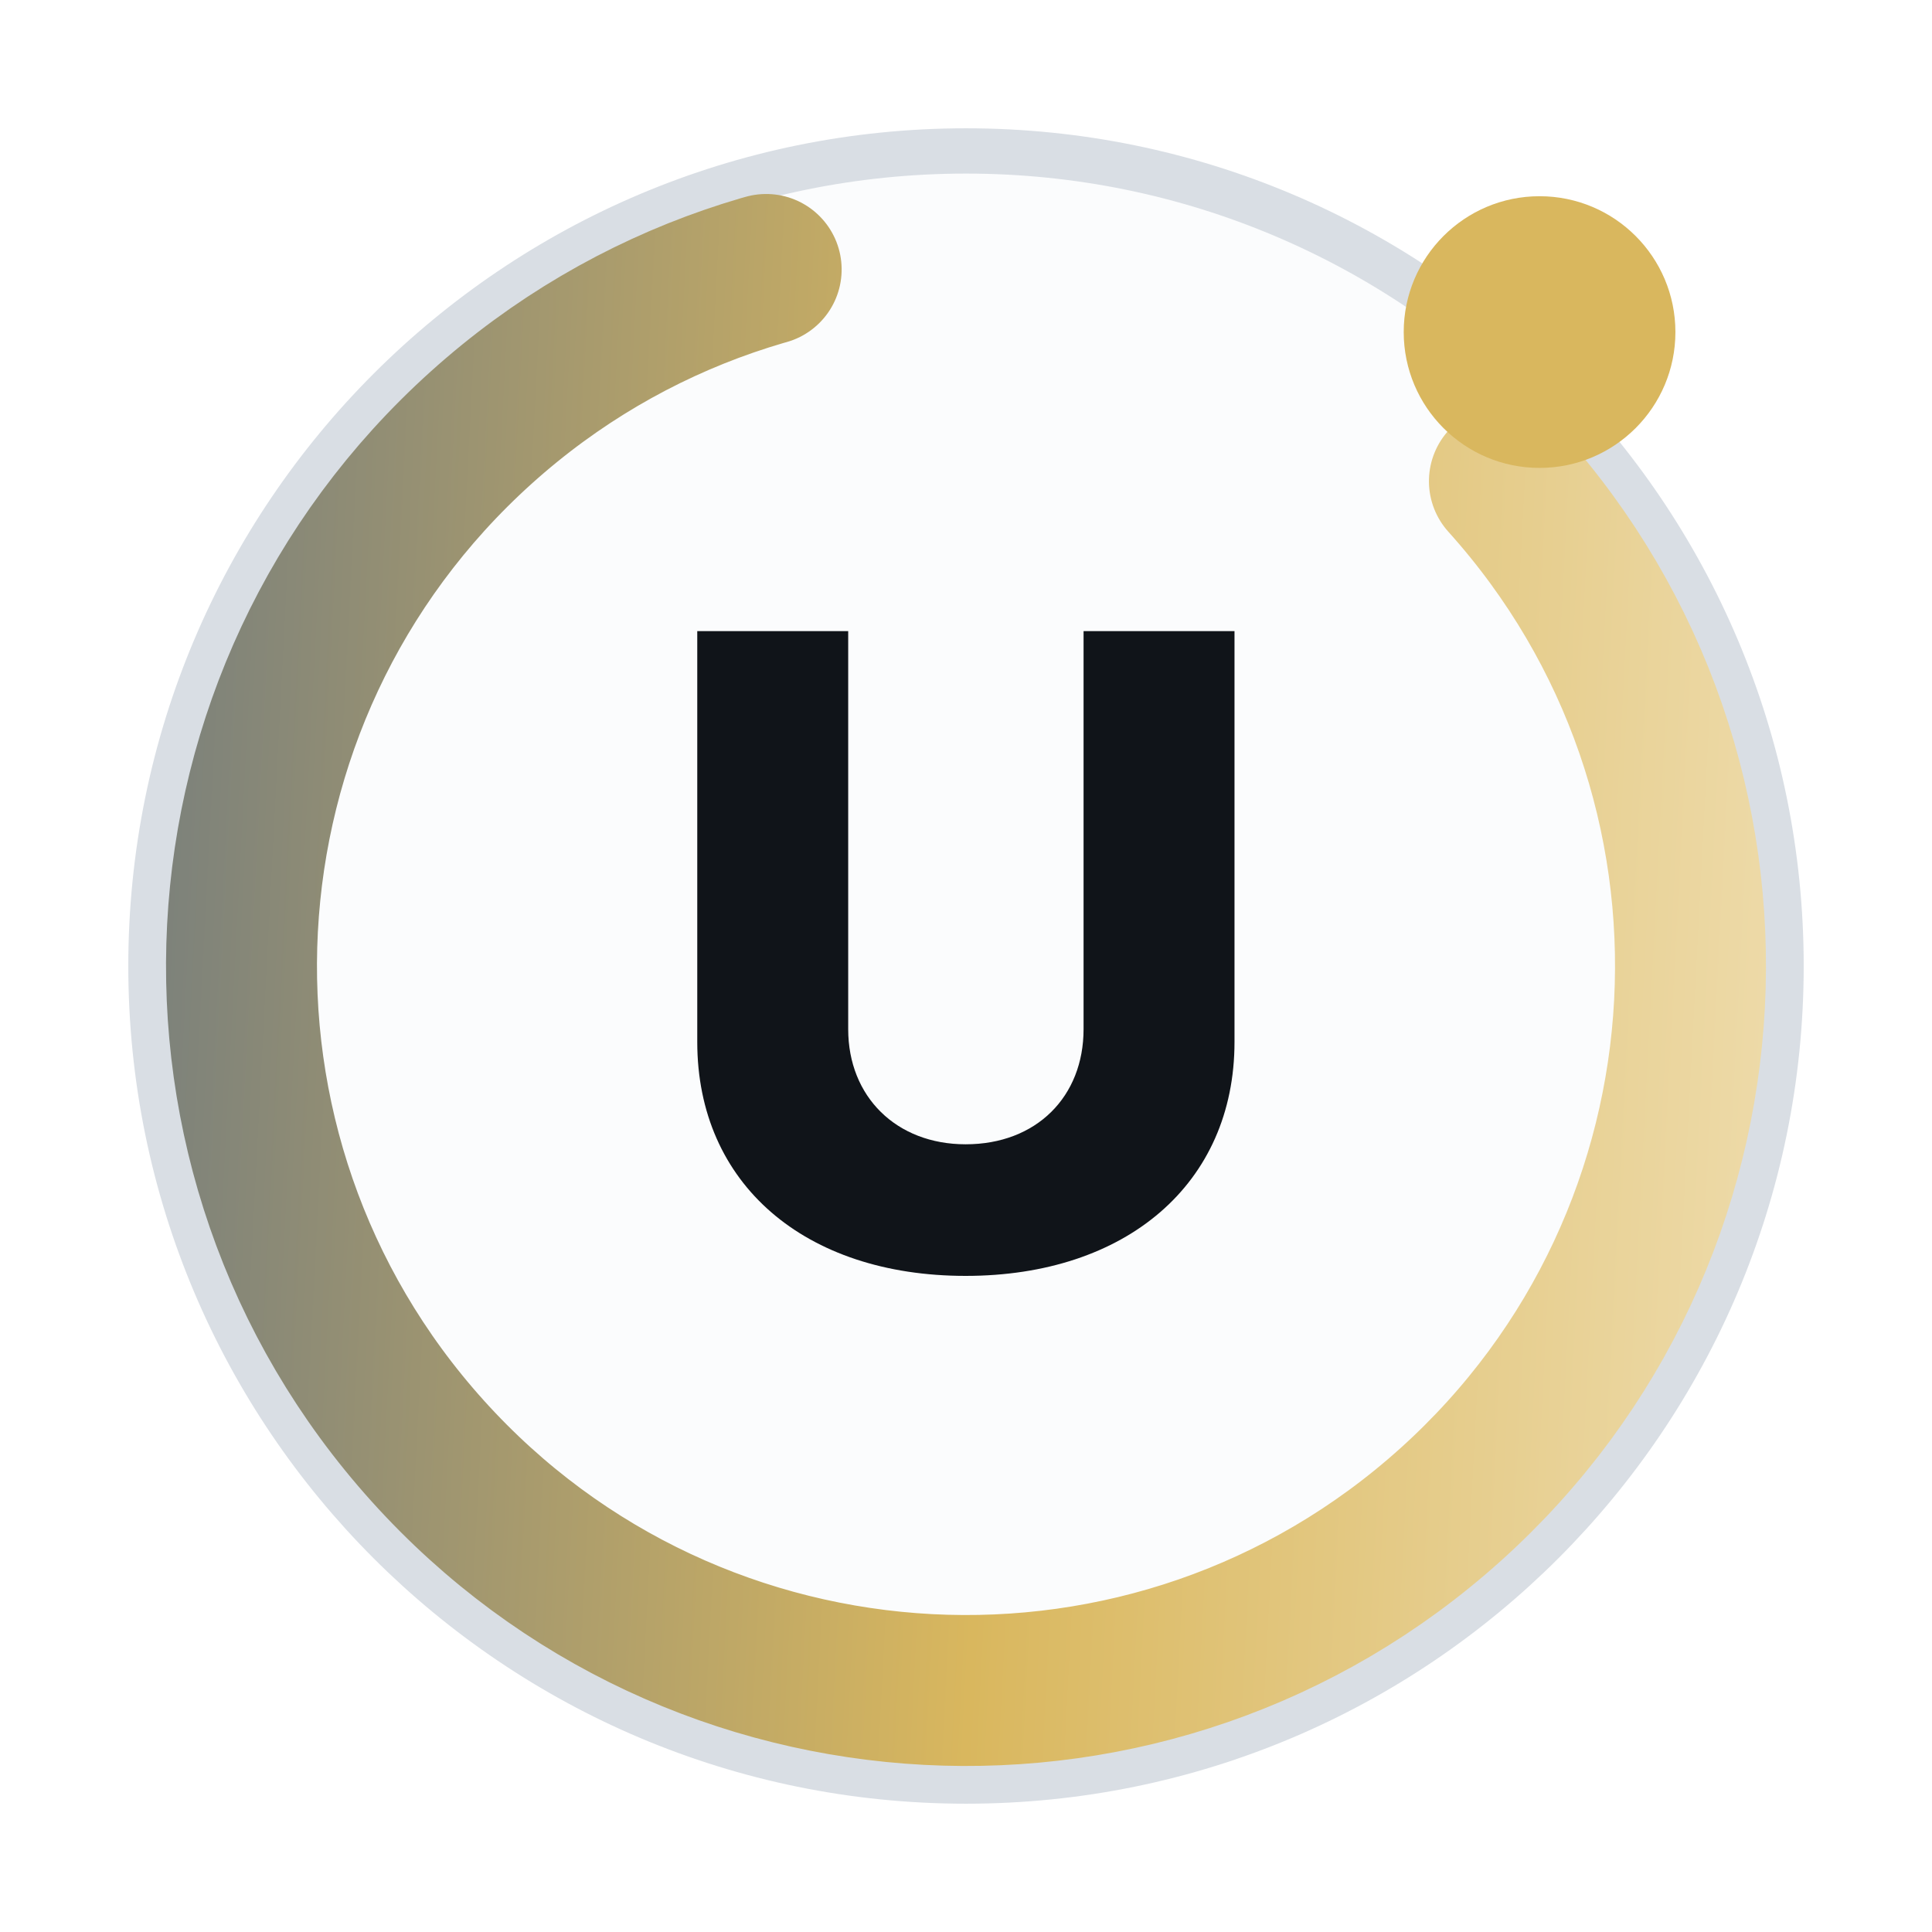
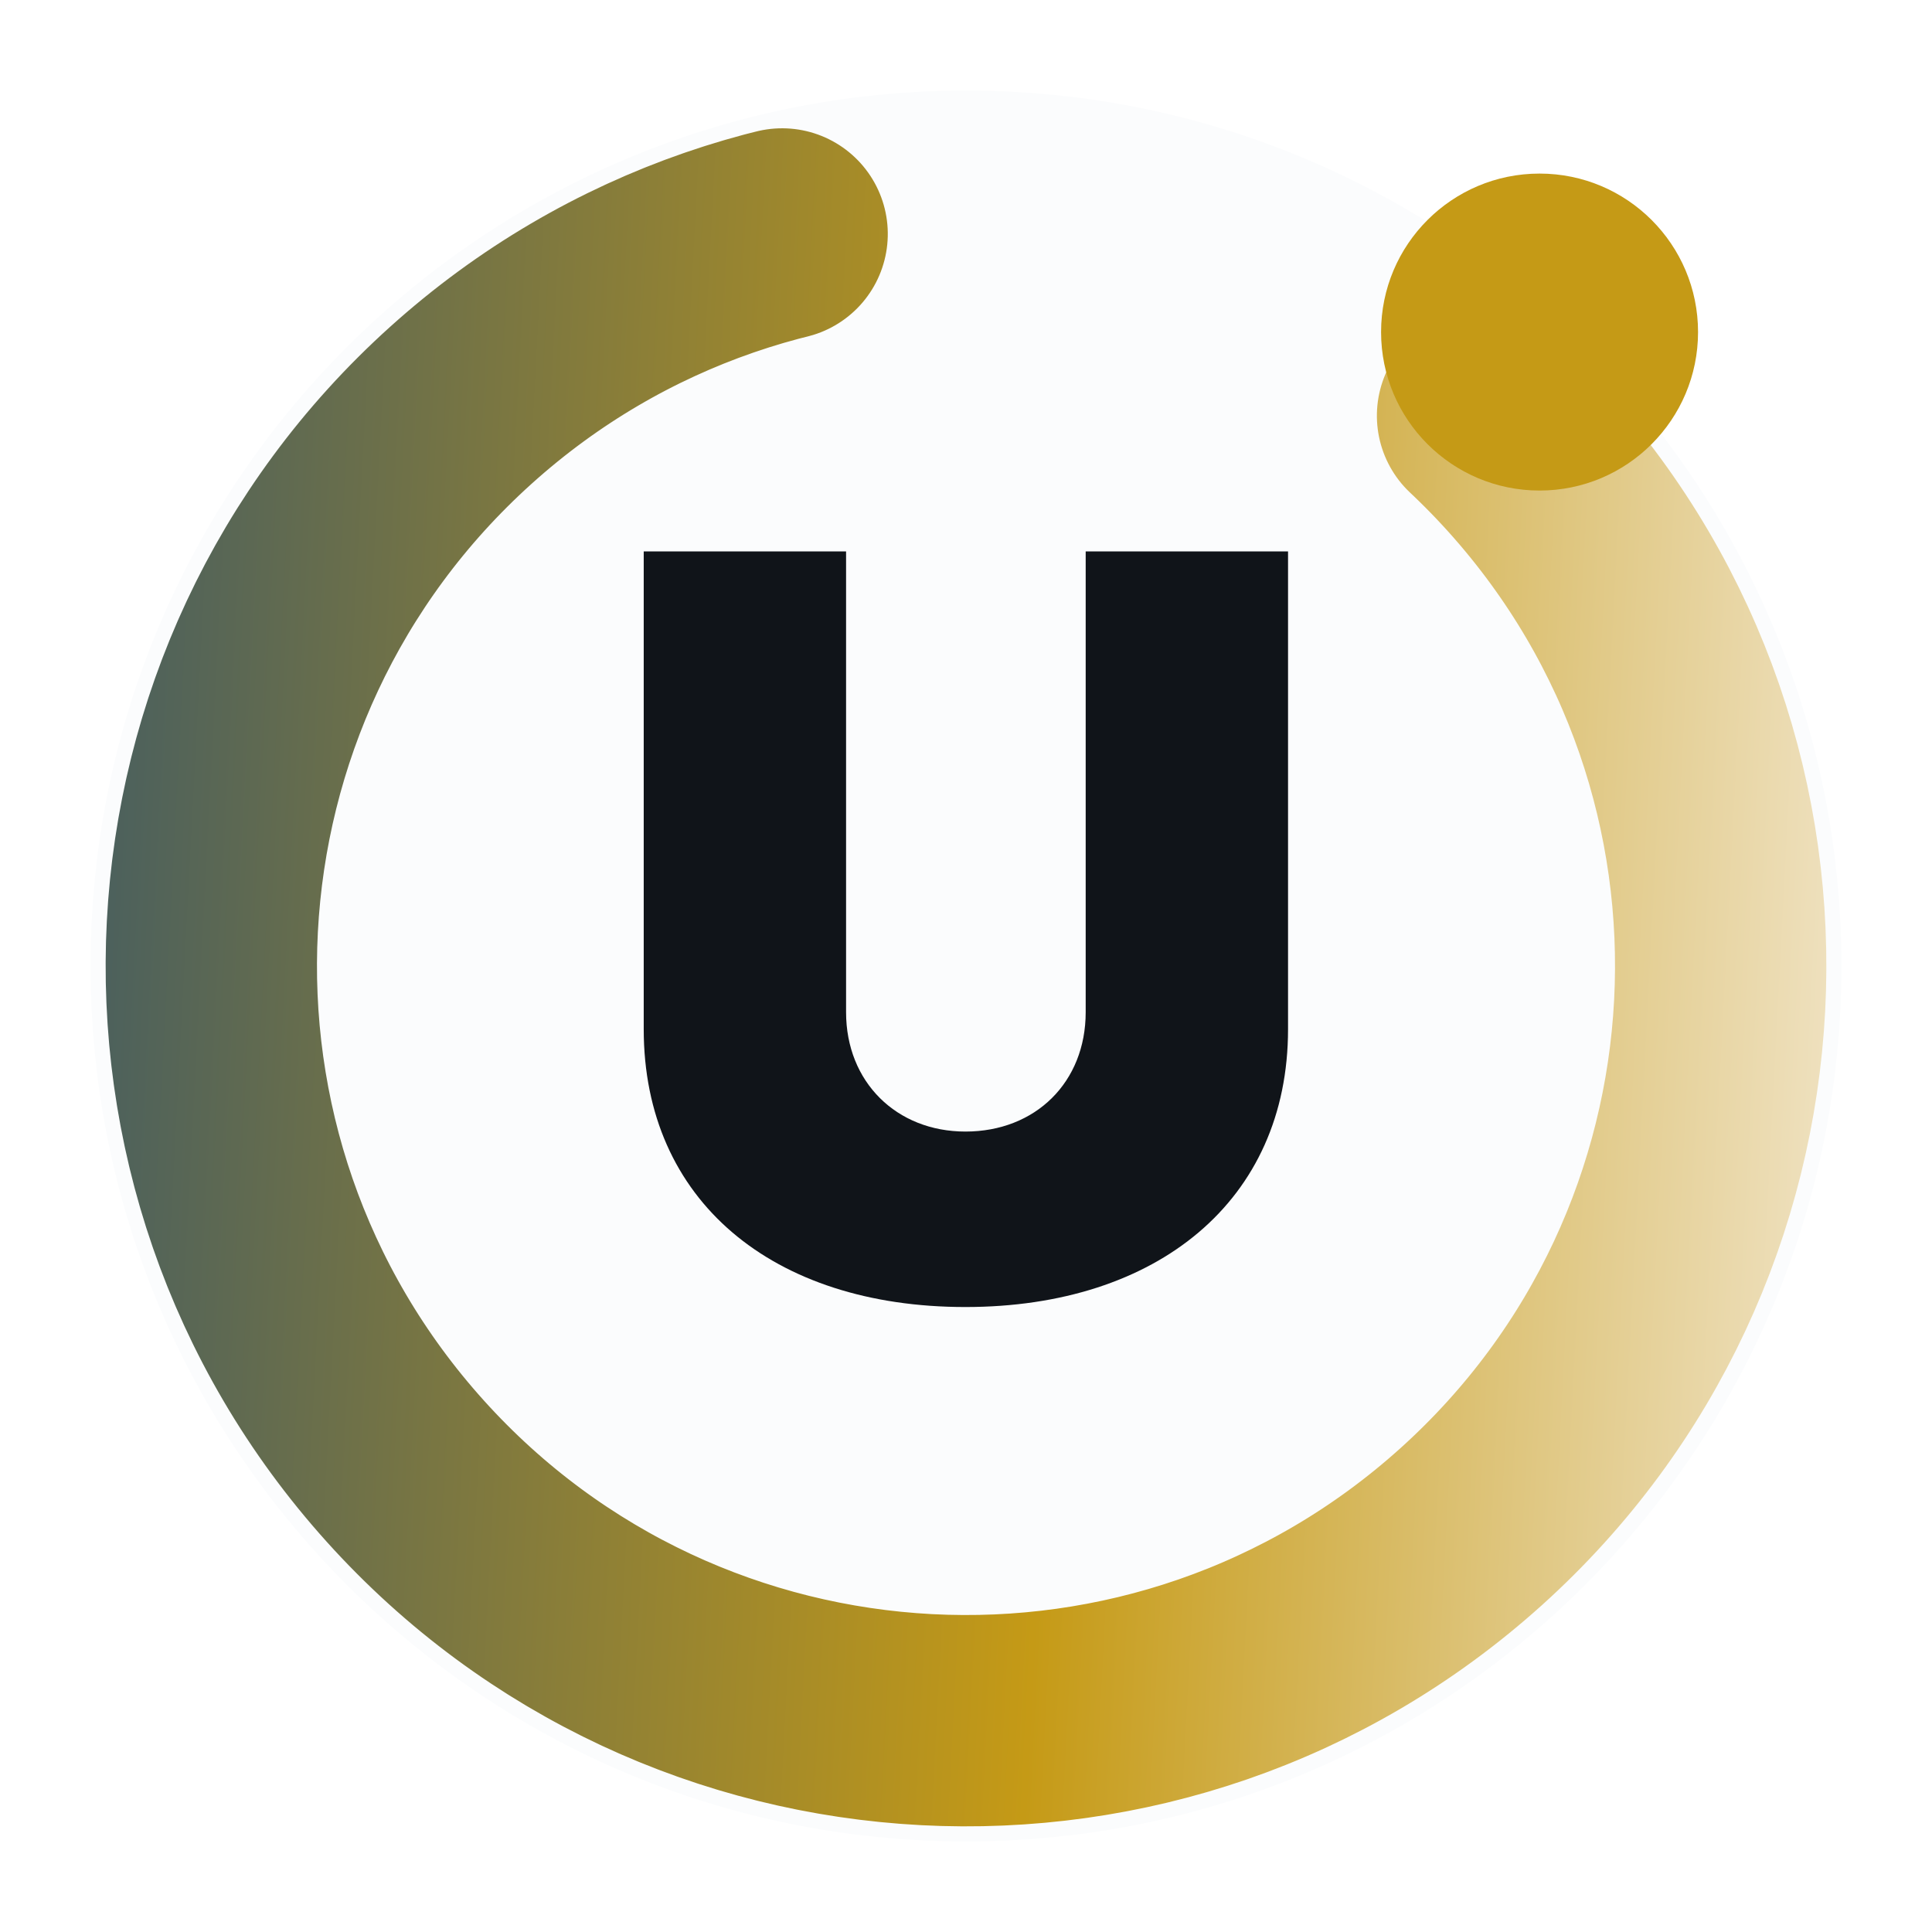
<svg xmlns="http://www.w3.org/2000/svg" width="64" height="64" viewBox="0 0 64 64" role="img" aria-label="The U Method favicon">
  <defs>
    <linearGradient id="g" x1="8" y1="8" x2="56" y2="56" gradientUnits="userSpaceOnUse">
-       <stop offset="0" stop-color="#657482" />
-       <stop offset="0.52" stop-color="#D9B75E" />
-       <stop offset="1" stop-color="#F3E4BD" />
+       <stop offset="0" stop-color="#385768" />
+       <stop offset="0.55" stop-color="#C59A16" />
+       <stop offset="1" stop-color="#F7EFE1" />
    </linearGradient>
  </defs>
-   <circle cx="32" cy="32" r="27" fill="#FBFCFD" stroke="#D9DEE4" stroke-width="1.5" />
-   <circle cx="32" cy="32" r="24" fill="none" stroke="url(#g)" stroke-width="5" stroke-linecap="round" stroke-dasharray="124 27" transform="rotate(-42 32 32)" />
-   <text x="32" y="42" fill="#101419" font-family="Inter, Arial, sans-serif" font-size="29" font-weight="800" text-anchor="middle">U</text>
-   <circle cx="51" cy="11" r="4.5" fill="#D9B75E" />
+   <circle cx="32" cy="32" r="29" fill="#FBFCFD" />
+   <circle cx="32" cy="32" r="25" fill="none" stroke="url(#g)" stroke-width="7" stroke-linecap="round" stroke-dasharray="130 25" transform="rotate(-42 32 32)" />
+   <text x="32" y="43" fill="#101419" font-family="Inter, Arial, sans-serif" font-size="34" font-weight="900" text-anchor="middle">U</text>
+   <circle cx="51" cy="11" r="5.25" fill="#C59A16" />
</svg>
